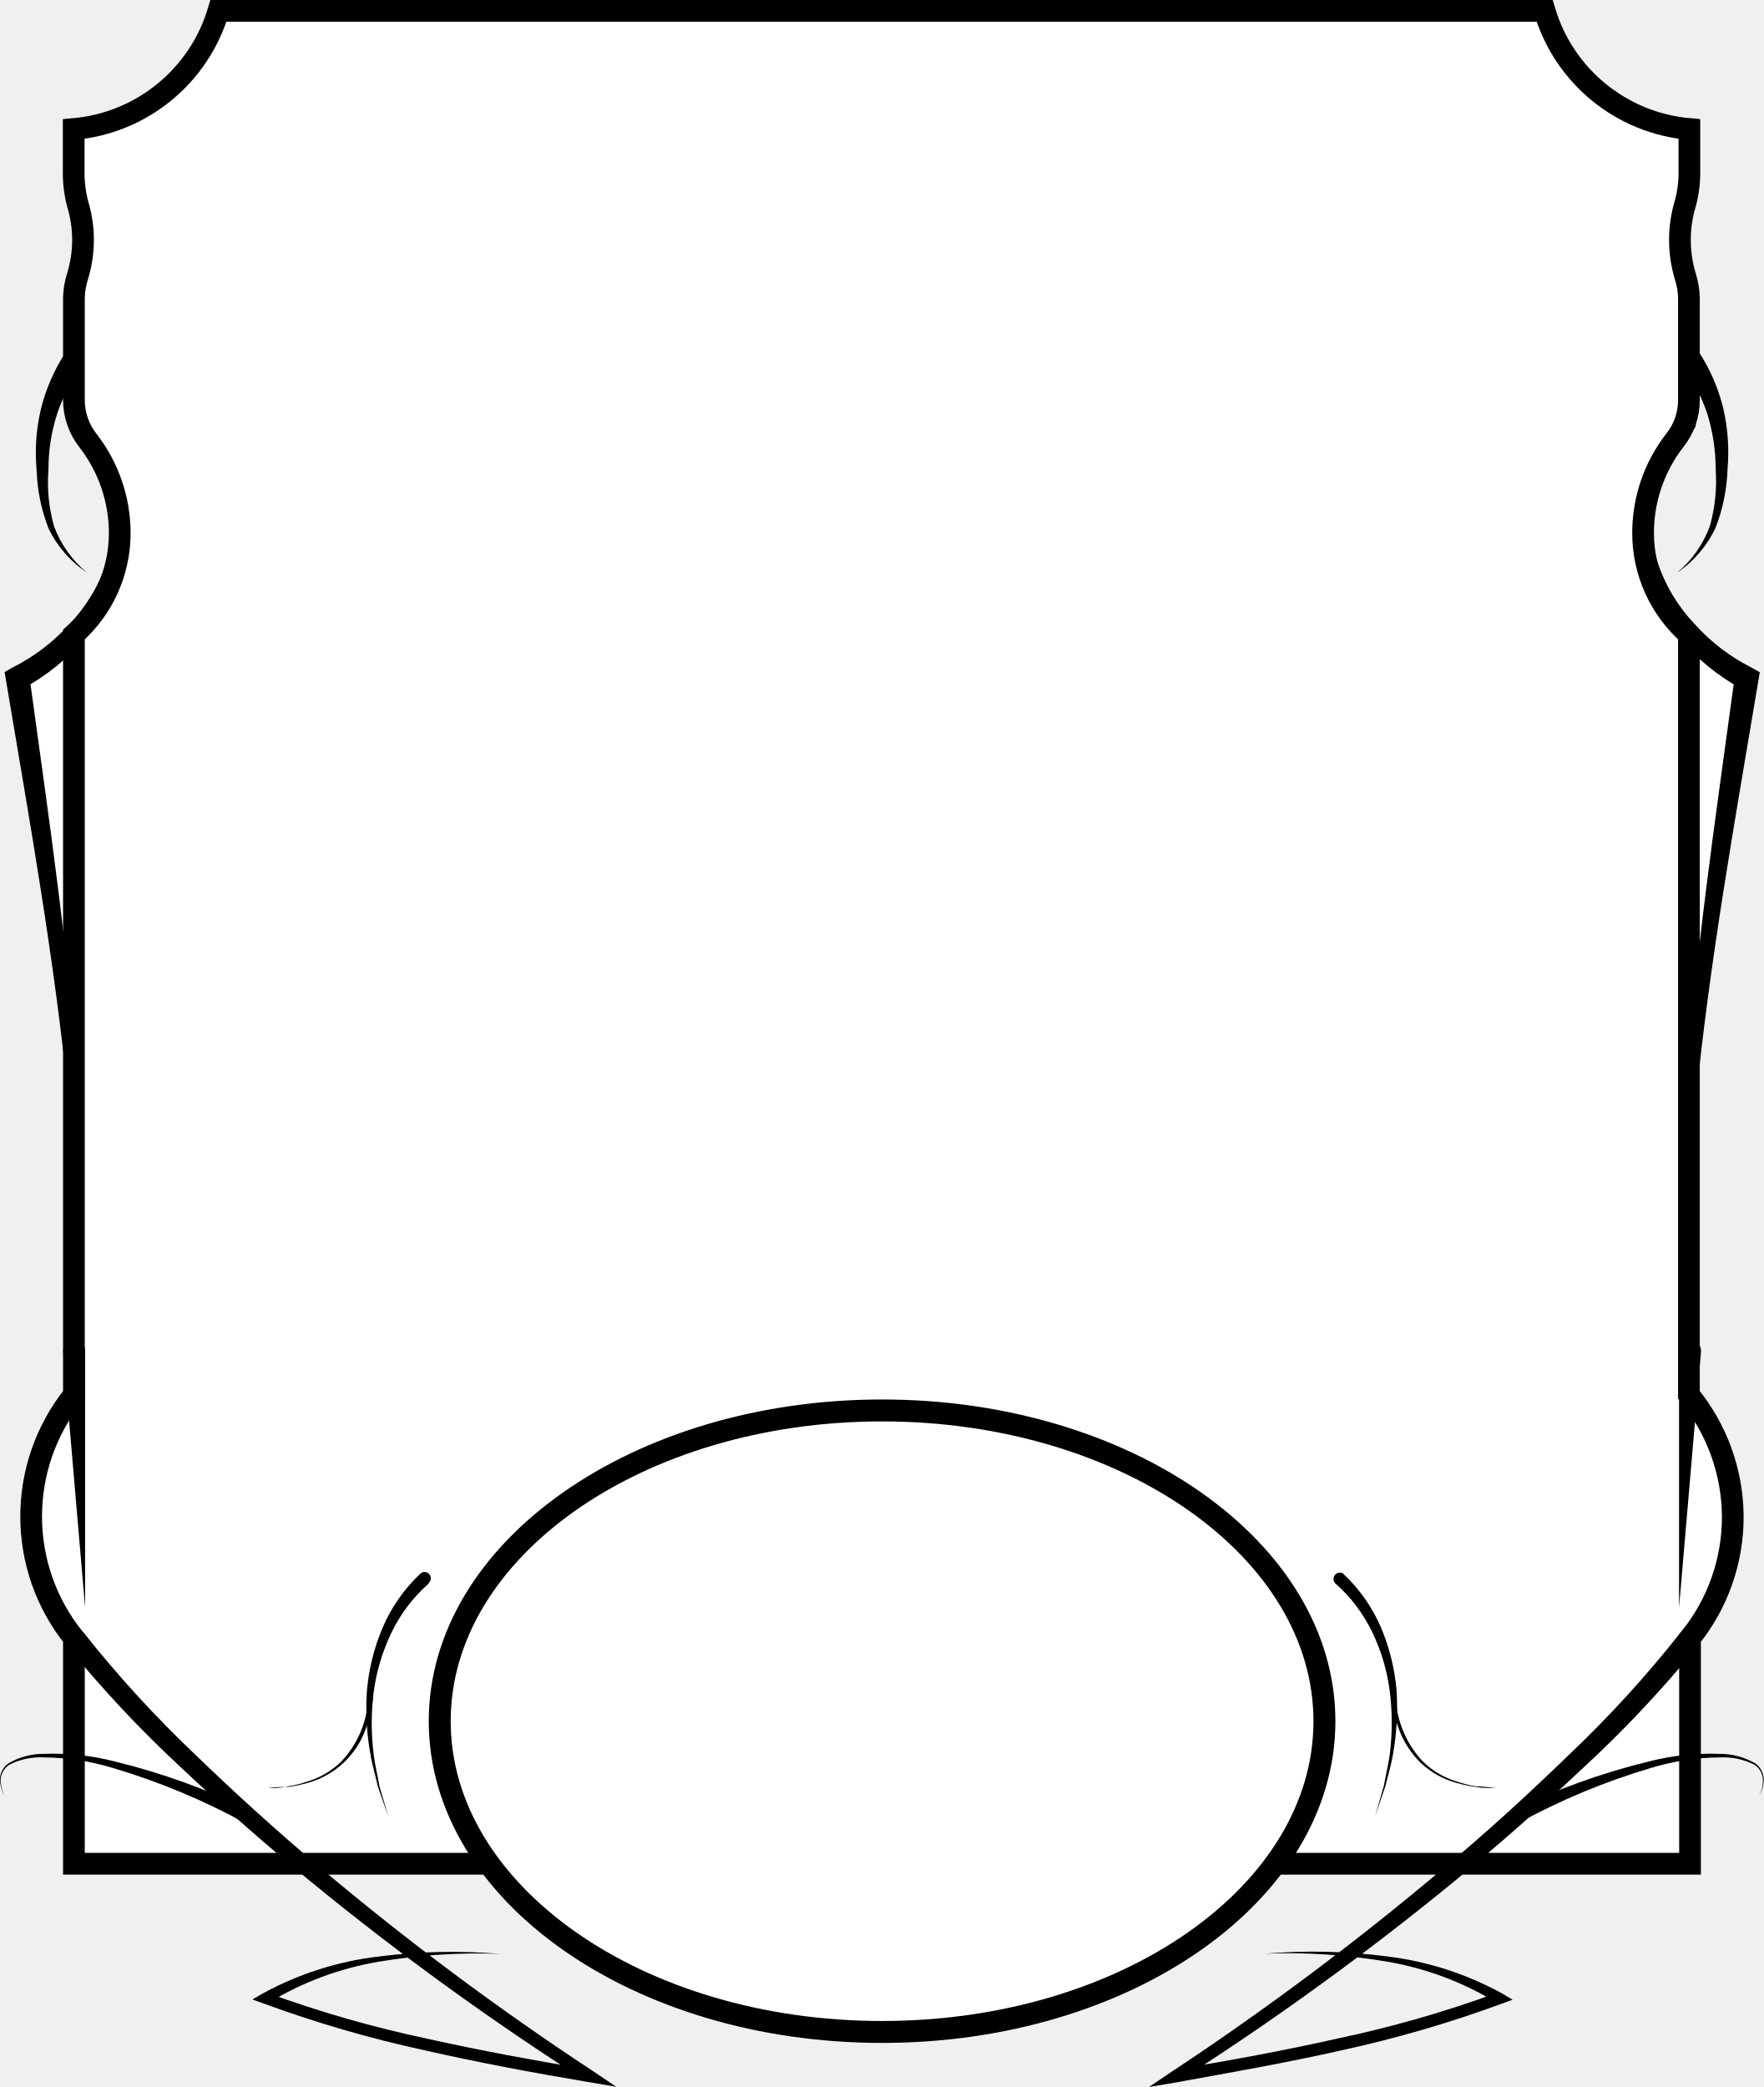
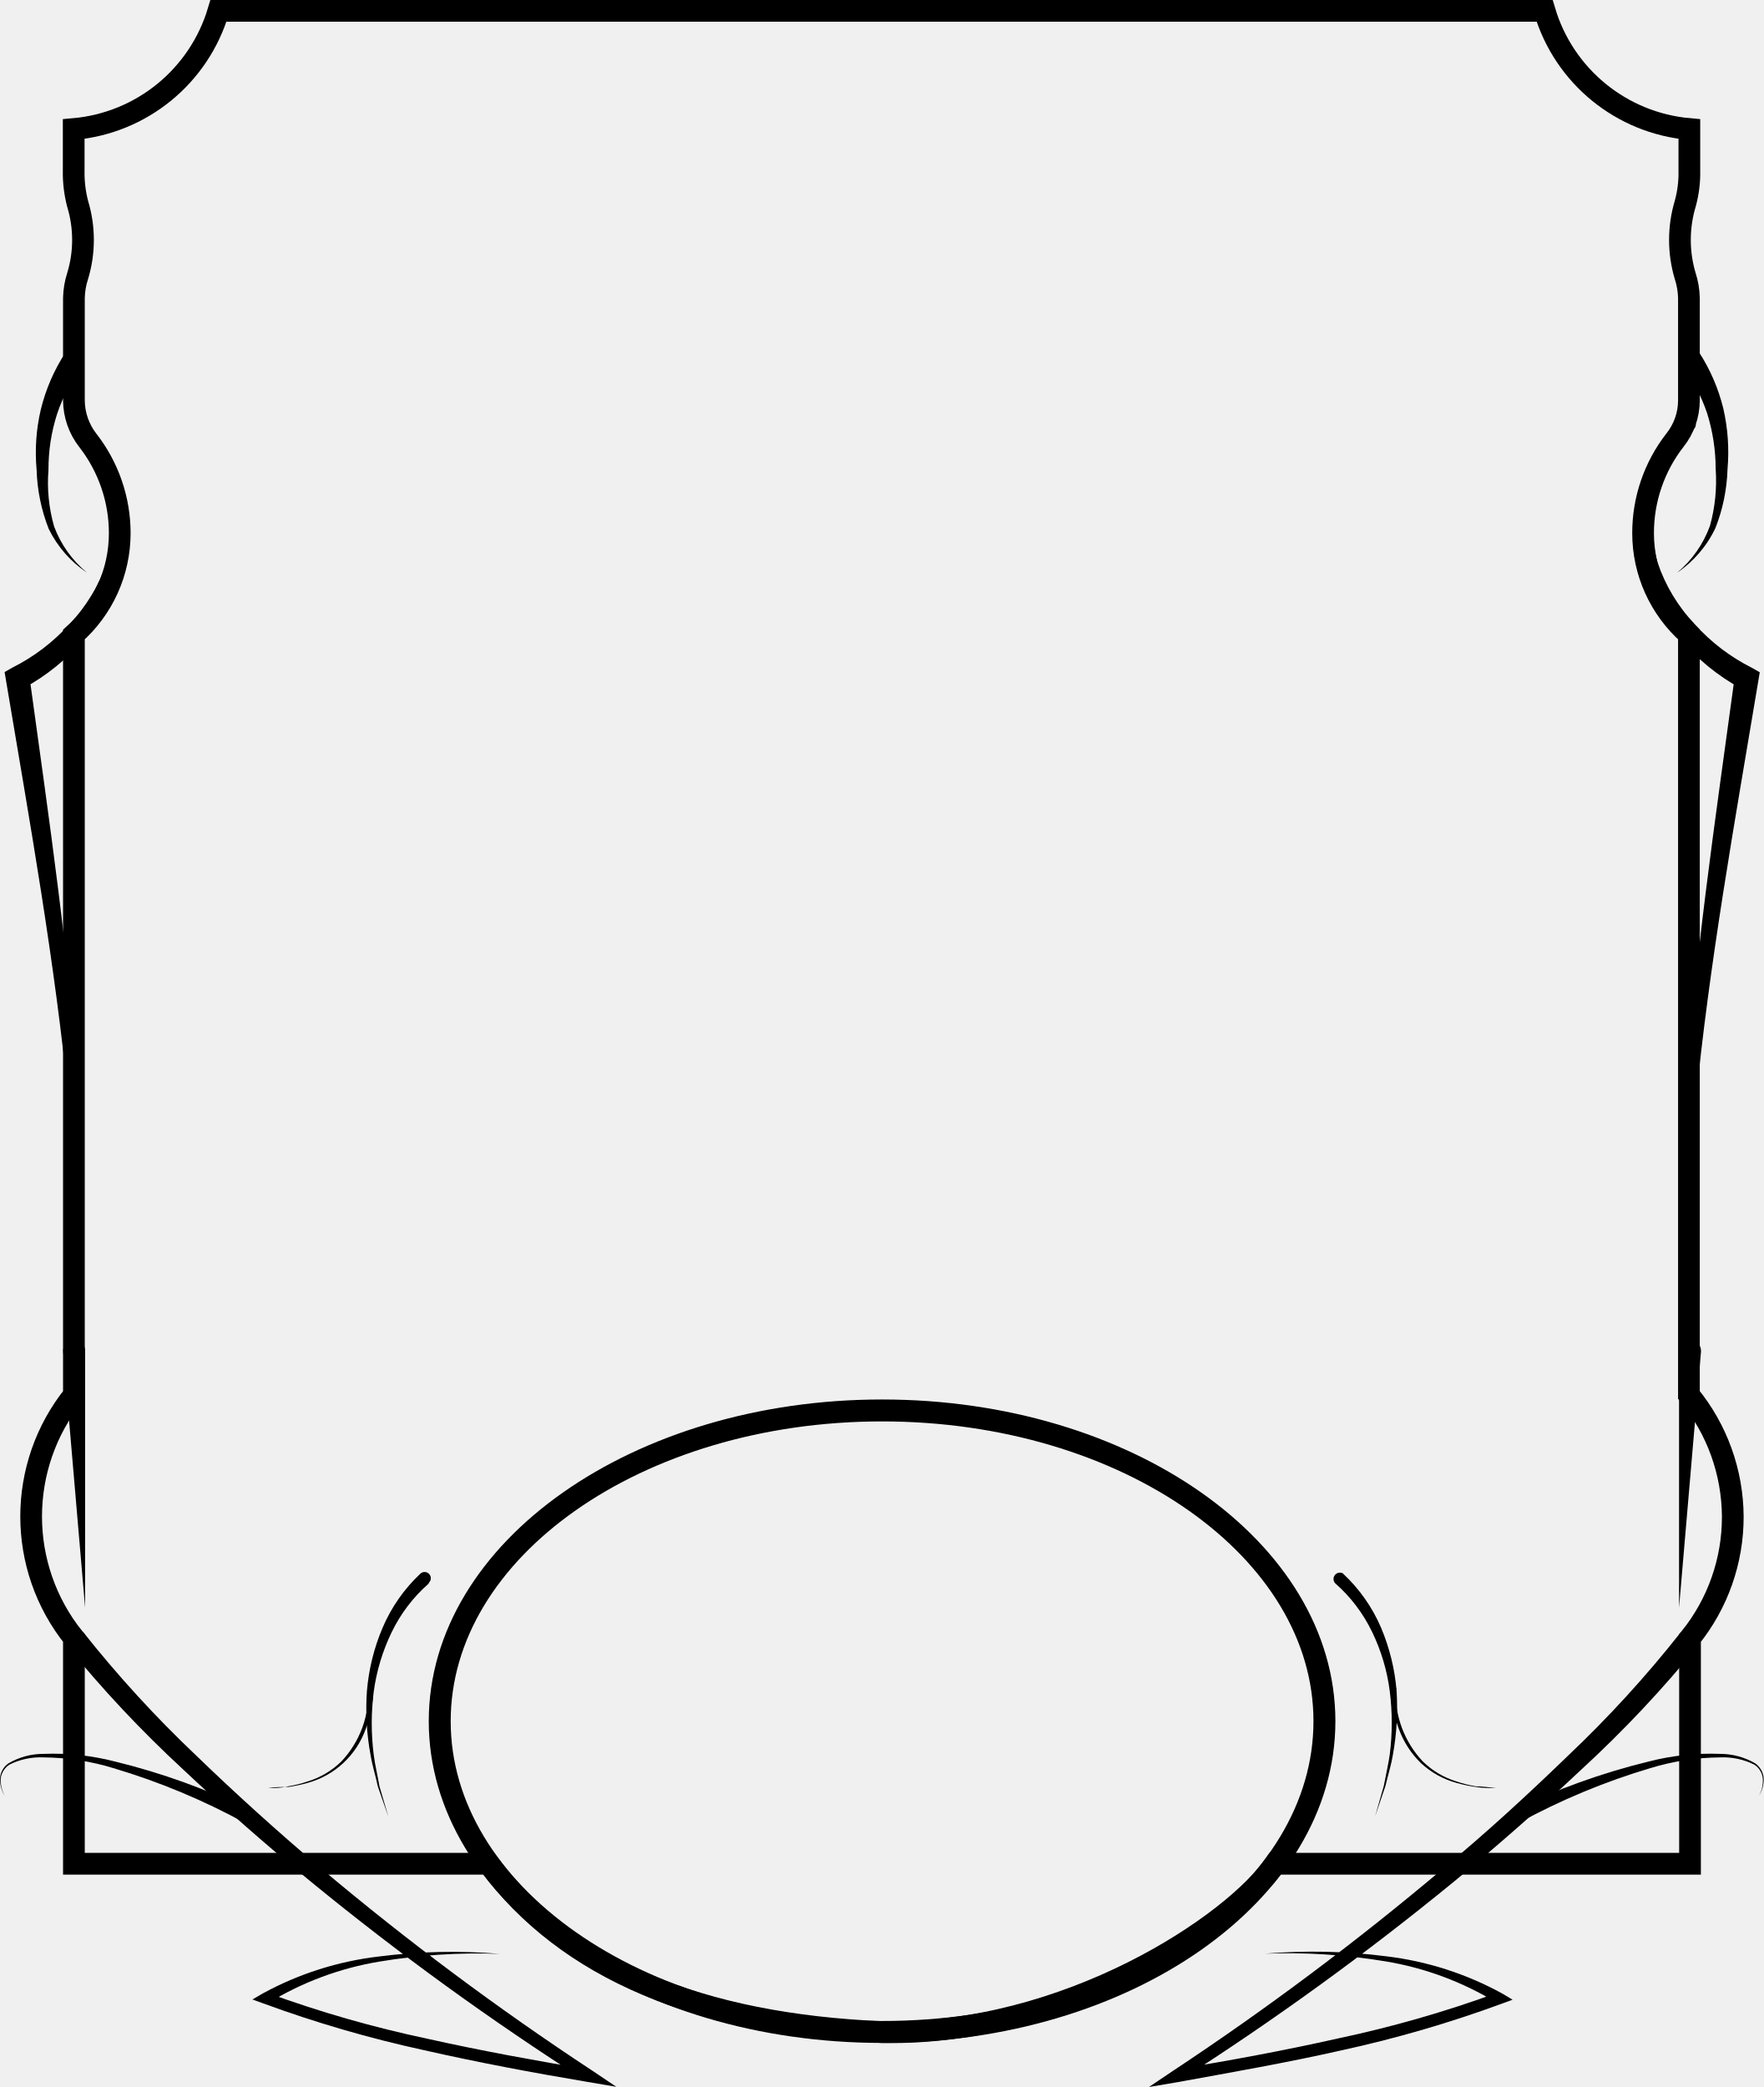
<svg xmlns="http://www.w3.org/2000/svg" id="Layer_1" data-name="Layer 1" viewBox="0 0 80.42 95.165" version="1.1" width="80.42" height="95.165">
  <defs id="defs4">
    <style id="style2">.cls-1,.cls-3{fill:#fff;}.cls-2{fill:none;stroke-width:0.99px;}.cls-2,.cls-3{stroke:#000;stroke-miterlimit:10;}</style>
  </defs>
  <g id="Strength_Box" data-name="Strength Box" transform="translate(-207.5112,-204.963)">
    <g id="g3794" transform="translate(-2.118644,3.177966)">
      <path style="fill:#ffffff" id="path8" d="m 286.69,221.15 a 6.43,6.43 0 0 0 -0.83,1" class="cls-1" />
      <path style="fill:#ffffff" id="path10" d="m 285.8,222.21 c -0.12,0.18 -0.23,0.36 -0.34,0.55" class="cls-1" />
      <path style="fill:#ffffff" id="path12" d="m 285.44,222.79 c -0.1,0.19 -0.19,0.38 -0.28,0.58" class="cls-1" />
      <path style="fill:#ffffff" id="path14" d="m 286.69,230.72 a 7.51,7.51 0 0 1 -2.06,-4.11" class="cls-1" />
      <path style="fill:#ffffff" id="path16" d="m 288.13,222.67 a 7.82,7.82 0 0 0 -1.44,-4.55" class="cls-1" />
-       <path style="fill:#ffffff" id="path18" d="m 286.69,265.39 a 8.86,8.86 0 0 1 0,11.09 v 10.29 H 213 v -10.29 a 8.86,8.86 0 0 1 0,-11.09 v -13.18 c -0.54,-6.62 -1.61,-13 -2.58,-19.5 a 9.28,9.28 0 0 0 2.58,-2 6.21,6.21 0 0 0 2.06,-4.11 4.36,4.36 0 0 0 0,-0.51 4.44,4.44 0 0 0 0,-0.63 1,1 0 0 0 0,-0.24 4.51,4.51 0 0 0 -0.09,-0.53 4.23,4.23 0 0 0 -0.13,-0.51 c 0,-0.11 -0.06,-0.22 -0.1,-0.33 v -0.08 c -0.06,-0.16 -0.12,-0.32 -0.19,-0.47 a 4.66,4.66 0 0 0 -0.25,-0.5 3.82,3.82 0 0 0 -0.29,-0.48 2.55,2.55 0 0 0 -0.28,-0.39 v -0.06 a 3,3 0 0 1 -0.63,-1.81 v -4.68 a 3.51,3.51 0 0 1 0.17,-1 5.65,5.65 0 0 0 0,-3.29 5.62,5.62 0 0 1 -0.18,-1.53 v -1.88 a 7.58,7.58 0 0 0 6.6,-5.39 h 60.47 a 7.58,7.58 0 0 0 6.6,5.39 v 1.88 a 5.26,5.26 0 0 1 -0.19,1.53 5.76,5.76 0 0 0 0,3.29 3.51,3.51 0 0 1 0.17,1 v 4.68 a 2.92,2.92 0 0 1 -0.64,1.81 l -0.19,0.27 a 0.21,0.21 0 0 0 -0.06,0.08 4.53,4.53 0 0 0 -0.34,0.55 v 0 a 6.19,6.19 0 0 0 -0.28,0.58 6,6 0 0 0 -0.22,0.59 0.65,0.65 0 0 0 0,0.13 5.66,5.66 0 0 0 -0.15,0.59 c 0,0 0,0 0,0 a 5.07,5.07 0 0 0 -0.11,0.68 5.69,5.69 0 0 0 0,0.72 4.36,4.36 0 0 0 0,0.51 6.21,6.21 0 0 0 2.06,4.11 9.28,9.28 0 0 0 2.58,2 c -1,6.47 -2,12.88 -2.58,19.5 z" class="cls-1" />
+       <path style="fill:none" id="path18" d="m 286.69,265.39 a 8.86,8.86 0 0 1 0,11.09 v 10.29 H 213 v -10.29 a 8.86,8.86 0 0 1 0,-11.09 v -13.18 c -0.54,-6.62 -1.61,-13 -2.58,-19.5 a 9.28,9.28 0 0 0 2.58,-2 6.21,6.21 0 0 0 2.06,-4.11 4.36,4.36 0 0 0 0,-0.51 4.44,4.44 0 0 0 0,-0.63 1,1 0 0 0 0,-0.24 4.51,4.51 0 0 0 -0.09,-0.53 4.23,4.23 0 0 0 -0.13,-0.51 c 0,-0.11 -0.06,-0.22 -0.1,-0.33 v -0.08 c -0.06,-0.16 -0.12,-0.32 -0.19,-0.47 a 4.66,4.66 0 0 0 -0.25,-0.5 3.82,3.82 0 0 0 -0.29,-0.48 2.55,2.55 0 0 0 -0.28,-0.39 v -0.06 a 3,3 0 0 1 -0.63,-1.81 v -4.68 a 3.51,3.51 0 0 1 0.17,-1 5.65,5.65 0 0 0 0,-3.29 5.62,5.62 0 0 1 -0.18,-1.53 v -1.88 a 7.58,7.58 0 0 0 6.6,-5.39 h 60.47 a 7.58,7.58 0 0 0 6.6,5.39 v 1.88 a 5.26,5.26 0 0 1 -0.19,1.53 5.76,5.76 0 0 0 0,3.29 3.51,3.51 0 0 1 0.17,1 v 4.68 a 2.92,2.92 0 0 1 -0.64,1.81 l -0.19,0.27 a 0.21,0.21 0 0 0 -0.06,0.08 4.53,4.53 0 0 0 -0.34,0.55 v 0 a 6.19,6.19 0 0 0 -0.28,0.58 6,6 0 0 0 -0.22,0.59 0.65,0.65 0 0 0 0,0.13 5.66,5.66 0 0 0 -0.15,0.59 c 0,0 0,0 0,0 a 5.07,5.07 0 0 0 -0.11,0.68 5.69,5.69 0 0 0 0,0.72 4.36,4.36 0 0 0 0,0.51 6.21,6.21 0 0 0 2.06,4.11 9.28,9.28 0 0 0 2.58,2 c -1,6.47 -2,12.88 -2.58,19.5 z" class="cls-1" />
      <path style="fill:#ffffff" id="path20" d="m 213.65,221.86 a 6,6 0 0 0 -0.63,-0.71" class="cls-1" />
      <path style="fill:#ffffff" id="path22" d="m 213,230.72 a 7.51,7.51 0 0 0 2.06,-4.11" class="cls-1" />
      <path style="fill:#ffffff" id="path24" d="m 211.57,222.67 a 7.82,7.82 0 0 1 1.44,-4.55" class="cls-1" />
      <path id="path26" d="m 286.45,252.19 c 0.42,-6.56 1.4,-13.07 2.28,-19.56 l 0.3,0.56 v 0 a 9.8,9.8 0 0 1 -2.83,-2.32 8.48,8.48 0 0 1 -1.76,-3.21 6.35,6.35 0 0 1 0.15,-3.64 7.2,7.2 0 0 1 1.93,-3.05 0.25,0.25 0 0 1 0.36,0 0.26,0.26 0 0 1 0,0.36 6.68,6.68 0 0 0 -1.67,2.87 5.64,5.64 0 0 0 0,3.23 7.58,7.58 0 0 0 1.69,2.81 8.8,8.8 0 0 0 2.62,2 v 0 l 0.35,0.2 -0.06,0.36 c -1.08,6.47 -2.25,12.92 -2.88,19.44 a 0.23,0.23 0 0 1 -0.26,0.21 0.23,0.23 0 0 1 -0.22,-0.26 z" />
      <path id="path28" d="m 286.1,227.9 a 5,5 0 0 0 1.5,-2.14 7.72,7.72 0 0 0 0.26,-2.59 8.54,8.54 0 0 0 -0.39,-2.54 7.54,7.54 0 0 0 -1.19,-2.22 l 0.81,-0.58 a 8.38,8.38 0 0 1 1.12,2.59 8.91,8.91 0 0 1 0.19,2.76 8,8 0 0 1 -0.55,2.68 5.1,5.1 0 0 1 -1.75,2.04 z" />
-       <path style="fill:none;stroke:#000000;stroke-width:0.99px;stroke-miterlimit:10" id="path30" d="m 288.64,270.94 a 8.79,8.79 0 0 1 -1.95,5.54 v 10.29 H 213 v -10.29 a 8.86,8.86 0 0 1 0,-11.09 v -34.67 a 6.16,6.16 0 0 0 2.09,-4.62 6.89,6.89 0 0 0 -1.46,-4.24 3,3 0 0 1 -0.63,-1.81 v -4.68 a 3.51,3.51 0 0 1 0.17,-1 5.65,5.65 0 0 0 0,-3.29 5.62,5.62 0 0 1 -0.18,-1.53 v -1.88 a 7.58,7.58 0 0 0 6.6,-5.39 h 60.47 a 7.58,7.58 0 0 0 6.6,5.39 v 1.88 a 5.26,5.26 0 0 1 -0.19,1.53 5.76,5.76 0 0 0 0,3.29 3.51,3.51 0 0 1 0.17,1 v 4.68 a 2.92,2.92 0 0 1 -0.64,1.81 6.88,6.88 0 0 0 -1.45,4.24 6.16,6.16 0 0 0 2.09,4.62 v 34.67 a 8.84,8.84 0 0 1 2,5.55 z" class="cls-2" />
+       <path style="fill:none;stroke:#000000;stroke-width:0.99px;stroke-miterlimit:10" id="path30" d="m 288.64,270.94 c 0.004,2.016 -0.684,3.972 -1.95,5.54 v 10.29 h -18.915 c -1.903,2.783 -9.502,7.842 -17.884,7.678 -8.325,-0.35 -14.396,-2.834 -17.977,-7.678 H 213 v -10.29 c -2.6,-3.24 -2.6,-7.85 0,-11.09 v -34.67 c 1.328,-1.169 2.089,-2.851 2.09,-4.62 -2.5e-4,-1.537 -0.514,-3.029 -1.46,-4.24 -0.402,-0.518 -0.624,-1.154 -0.63,-1.81 v -4.68 c 0.008,-0.34 0.065,-0.677 0.17,-1 0.326,-1.072 0.326,-2.218 0,-3.29 -0.13,-0.499 -0.191,-1.014 -0.18,-1.53 v -1.88 c 3.097,-0.273 5.714,-2.41 6.6,-5.39 h 60.47 c 0.886,2.98 3.503,5.117 6.6,5.39 v 1.88 c 0.012,0.517 -0.052,1.032 -0.19,1.53 -0.32,1.073 -0.32,2.217 0,3.29 0.105,0.323 0.162,0.66 0.17,1 v 4.68 c -0.003,0.658 -0.229,1.296 -0.64,1.81 -0.943,1.212 -1.453,2.704 -1.45,4.24 10e-4,1.769 0.762,3.451 2.09,4.62 v 34.67 c 1.283,1.566 1.989,3.526 2,5.55 z" class="cls-2" />
      <path id="path32" d="m 212.78,252.23 c -0.63,-6.52 -1.8,-13 -2.88,-19.44 l -0.06,-0.36 0.35,-0.2 v 0 a 8.8,8.8 0 0 0 2.62,-2 7.58,7.58 0 0 0 1.69,-2.81 5.55,5.55 0 0 0 0,-3.23 6.56,6.56 0 0 0 -1.66,-2.87 0.25,0.25 0 0 1 0,-0.36 0.26,0.26 0 0 1 0.36,0 7.2,7.2 0 0 1 1.93,3.05 6.35,6.35 0 0 1 0.15,3.64 8.62,8.62 0 0 1 -1.76,3.21 9.71,9.71 0 0 1 -2.84,2.32 v 0 l 0.29,-0.56 c 0.89,6.49 1.86,13 2.29,19.56 a 0.24,0.24 0 1 1 -0.47,0 z" />
      <path id="path34" d="m 213.6,227.9 a 5.1,5.1 0 0 1 -1.75,-2 8,8 0 0 1 -0.55,-2.68 8.62,8.62 0 0 1 0.19,-2.76 8.38,8.38 0 0 1 1.12,-2.59 l 0.81,0.58 a 7.32,7.32 0 0 0 -1.19,2.22 8.23,8.23 0 0 0 -0.39,2.54 7.24,7.24 0 0 0 0.26,2.59 5,5 0 0 0 1.5,2.1 z" />
      <path id="path36" d="m 287.09,276.78 a 53.47,53.47 0 0 1 -5.35,5.69 q -2.82,2.65 -5.82,5.12 a 131.14,131.14 0 0 1 -12.54,9.09 v 0 l -0.2,-0.52 c 2.49,-0.41 5,-0.87 7.44,-1.42 a 53.3,53.3 0 0 0 7.26,-2.08 v 0 0.45 a 14.17,14.17 0 0 0 -5.08,-1.89 27.2,27.2 0 0 0 -5.49,-0.35 v 0 a 26.24,26.24 0 0 1 5.53,0.12 14.58,14.58 0 0 1 5.31,1.71 l 0.45,0.27 -0.49,0.18 v 0 a 55.16,55.16 0 0 1 -7.32,2.13 c -2.47,0.56 -5,1 -7.47,1.45 l -1.3,0.22 1.1,-0.74 v 0 a 132,132 0 0 0 12.3,-9.21 c 2,-1.66 3.87,-3.38 5.71,-5.16 a 52.45,52.45 0 0 0 5.15,-5.64 z" />
      <path id="path38" d="m 270.88,273.55 a 7.3,7.3 0 0 1 1.72,2.45 9.36,9.36 0 0 1 0.71,2.88 12,12 0 0 1 -0.17,2.93 c -0.08,0.48 -0.23,0.95 -0.34,1.42 l -0.47,1.38 0.4,-1.4 c 0.09,-0.48 0.21,-1 0.27,-1.43 a 11.49,11.49 0 0 0 0,-2.87 8.74,8.74 0 0 0 -0.81,-2.72 7,7 0 0 0 -1.68,-2.21 v 0 a 0.29,0.29 0 0 1 0.37,-0.44 z" />
      <path id="path40" d="m 273.27,278.81 a 4.55,4.55 0 0 0 1.23,3.29 3.77,3.77 0 0 0 1.55,0.92 5.39,5.39 0 0 0 0.88,0.22 c 0.31,0 0.61,0.05 0.92,0.08 -0.31,0 -0.61,0 -0.92,-0.05 a 6.85,6.85 0 0 1 -0.9,-0.19 3.9,3.9 0 0 1 -1.61,-0.9 4.14,4.14 0 0 1 -1,-1.54 5.22,5.22 0 0 1 -0.34,-1.84 0.11,0.11 0 1 1 0.22,0 v 0 z" />
      <path id="path42" d="m 278.6,284.35 a 30.64,30.64 0 0 1 6.2,-2.24 11.28,11.28 0 0 1 3.27,-0.35 3.19,3.19 0 0 1 1.59,0.43 0.92,0.92 0 0 1 0.39,0.71 1.42,1.42 0 0 1 -0.22,0.78 1.43,1.43 0 0 0 0.18,-0.78 0.85,0.85 0 0 0 -0.39,-0.65 3.16,3.16 0 0 0 -1.55,-0.33 11.17,11.17 0 0 0 -3.19,0.49 30.73,30.73 0 0 0 -6,2.5 v 0 a 0.31,0.31 0 0 1 -0.43,-0.13 0.33,0.33 0 0 1 0.13,-0.43 z" />
      <path id="path44" d="m 287.19,263.42 -1,11.67 v -11.71 a 0.5,0.5 0 0 1 0.5,-0.5 0.5,0.5 0 0 1 0.5,0.5 z" />
      <path id="path46" d="m 213.41,276.19 a 53.62,53.62 0 0 0 5.16,5.64 c 1.84,1.78 3.75,3.5 5.71,5.16 a 130.67,130.67 0 0 0 12.35,9.21 v 0 l 1.1,0.74 -1.3,-0.22 c -2.5,-0.42 -5,-0.89 -7.47,-1.45 a 55.16,55.16 0 0 1 -7.32,-2.13 v 0 l -0.5,-0.18 0.46,-0.27 a 14.58,14.58 0 0 1 5.3,-1.69 26.23,26.23 0 0 1 5.53,-0.12 v 0 a 27.2,27.2 0 0 0 -5.49,0.35 14.17,14.17 0 0 0 -5.08,1.89 v -0.45 0 a 53.3,53.3 0 0 0 7.26,2.08 c 2.46,0.55 4.95,1 7.44,1.42 l -0.2,0.52 v 0 a 131.14,131.14 0 0 1 -12.54,-9.09 q -3,-2.46 -5.83,-5.12 a 54.42,54.42 0 0 1 -5.34,-5.69 z" />
      <path id="path48" d="m 229.17,274 a 7,7 0 0 0 -1.68,2.21 9,9 0 0 0 -0.82,2.72 11.49,11.49 0 0 0 0,2.87 c 0.06,0.48 0.18,0.95 0.26,1.43 l 0.41,1.4 -0.48,-1.38 c -0.1,-0.47 -0.25,-0.94 -0.33,-1.42 a 11.52,11.52 0 0 1 -0.17,-2.93 9.36,9.36 0 0 1 0.71,-2.88 7.3,7.3 0 0 1 1.72,-2.47 0.28,0.28 0 0 1 0.4,0 0.28,0.28 0 0 1 0,0.4 v 0 z" />
      <path id="path50" d="m 226.65,278.8 a 5.23,5.23 0 0 1 -0.35,1.84 3.91,3.91 0 0 1 -2.63,2.44 6.85,6.85 0 0 1 -0.9,0.19 c -0.31,0 -0.62,0 -0.92,0.05 0.3,0 0.61,0 0.91,-0.08 a 5.26,5.26 0 0 0 0.89,-0.22 3.77,3.77 0 0 0 1.55,-0.92 4.5,4.5 0 0 0 1.22,-3.29 v 0 a 0.12,0.12 0 0 1 0.12,-0.12 0.11,0.11 0 0 1 0.11,0.12 z" />
      <path id="path52" d="m 220.8,284.91 a 30.73,30.73 0 0 0 -6,-2.5 11.17,11.17 0 0 0 -3.19,-0.49 3.14,3.14 0 0 0 -1.55,0.33 0.89,0.89 0 0 0 -0.4,0.65 1.53,1.53 0 0 0 0.19,0.78 1.42,1.42 0 0 1 -0.22,-0.78 0.89,0.89 0 0 1 0.39,-0.71 3.13,3.13 0 0 1 1.59,-0.43 11.28,11.28 0 0 1 3.27,0.35 30.55,30.55 0 0 1 6.19,2.24 0.32,0.32 0 1 1 -0.27,0.57 v 0 z" />
      <path id="path54" d="m 213.51,263.38 v 11.71 l -1,-11.67 a 0.5,0.5 0 0 1 0.46,-0.54 0.5,0.5 0 0 1 0.54,0.45 z" />
-       <ellipse style="fill:#ffffff;stroke:#000000;stroke-miterlimit:10" id="ellipse56" ry="14.17" rx="20.17" cy="280.27" cx="249.85" class="cls-3" />
+       <ellipse style="fill:none;stroke:#000000;stroke-miterlimit:10" id="ellipse56" ry="14.17" rx="20.17" cy="280.27" cx="249.85" class="cls-3" />
    </g>
  </g>
</svg>
